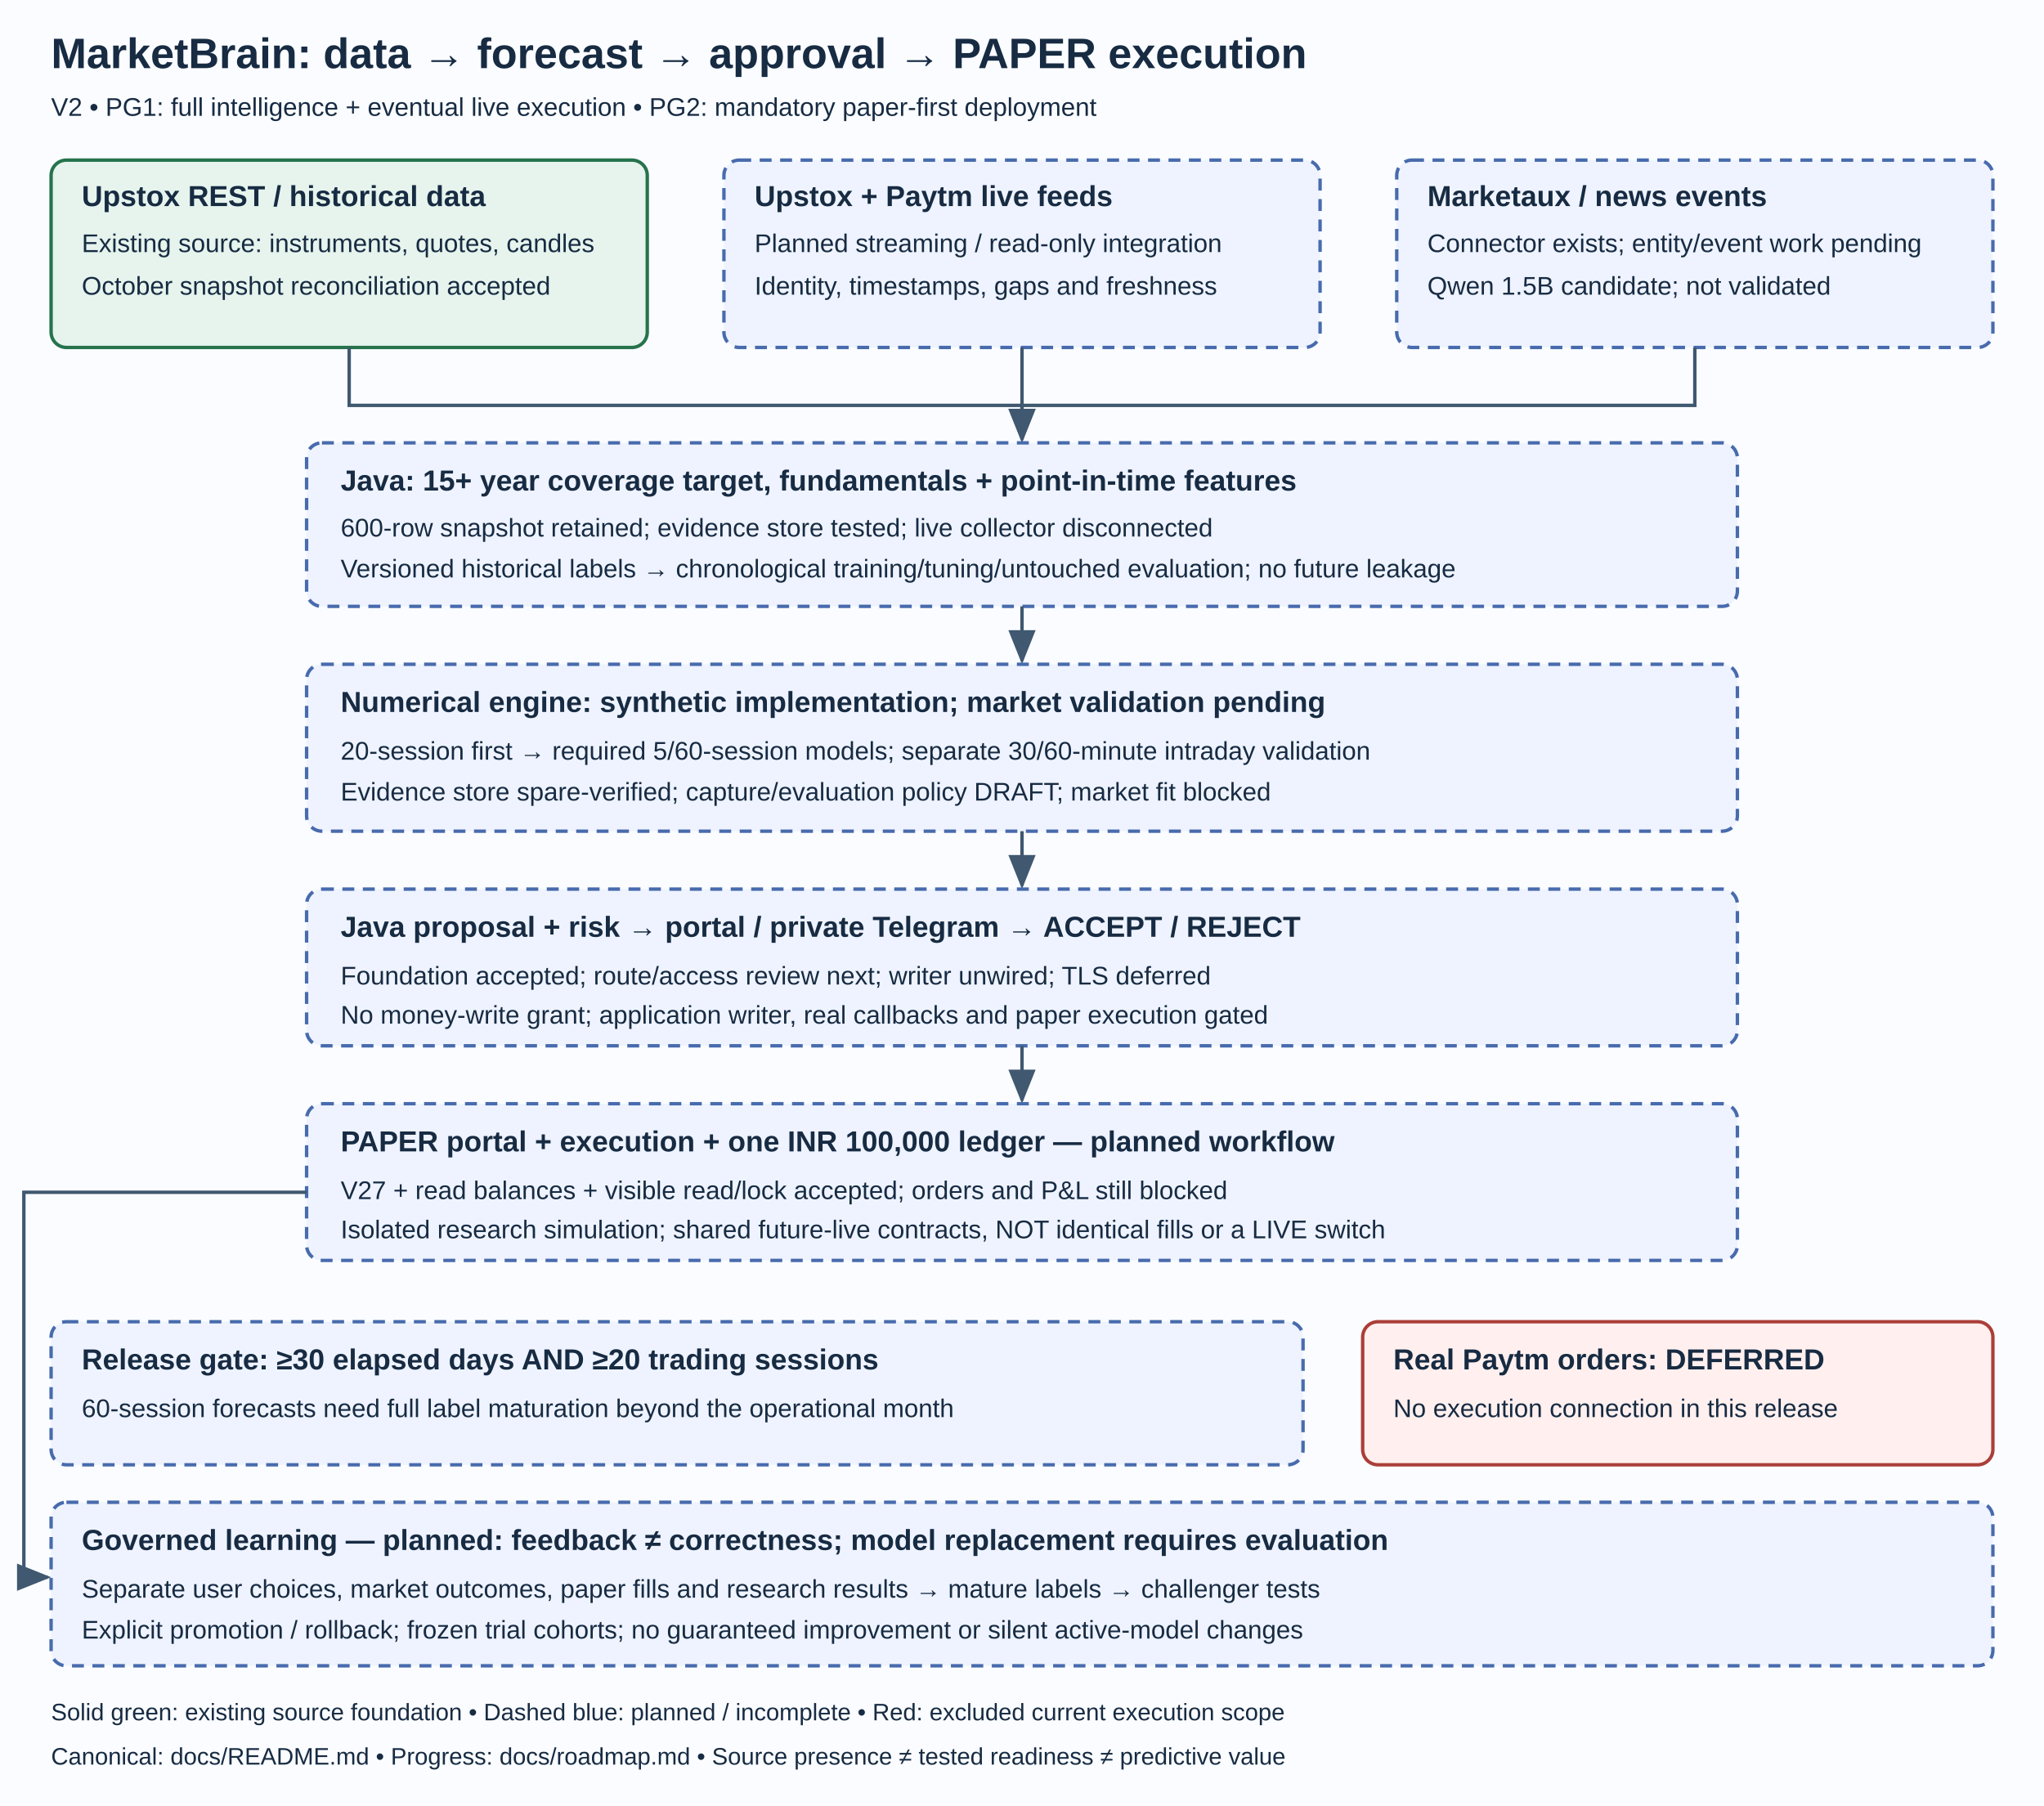
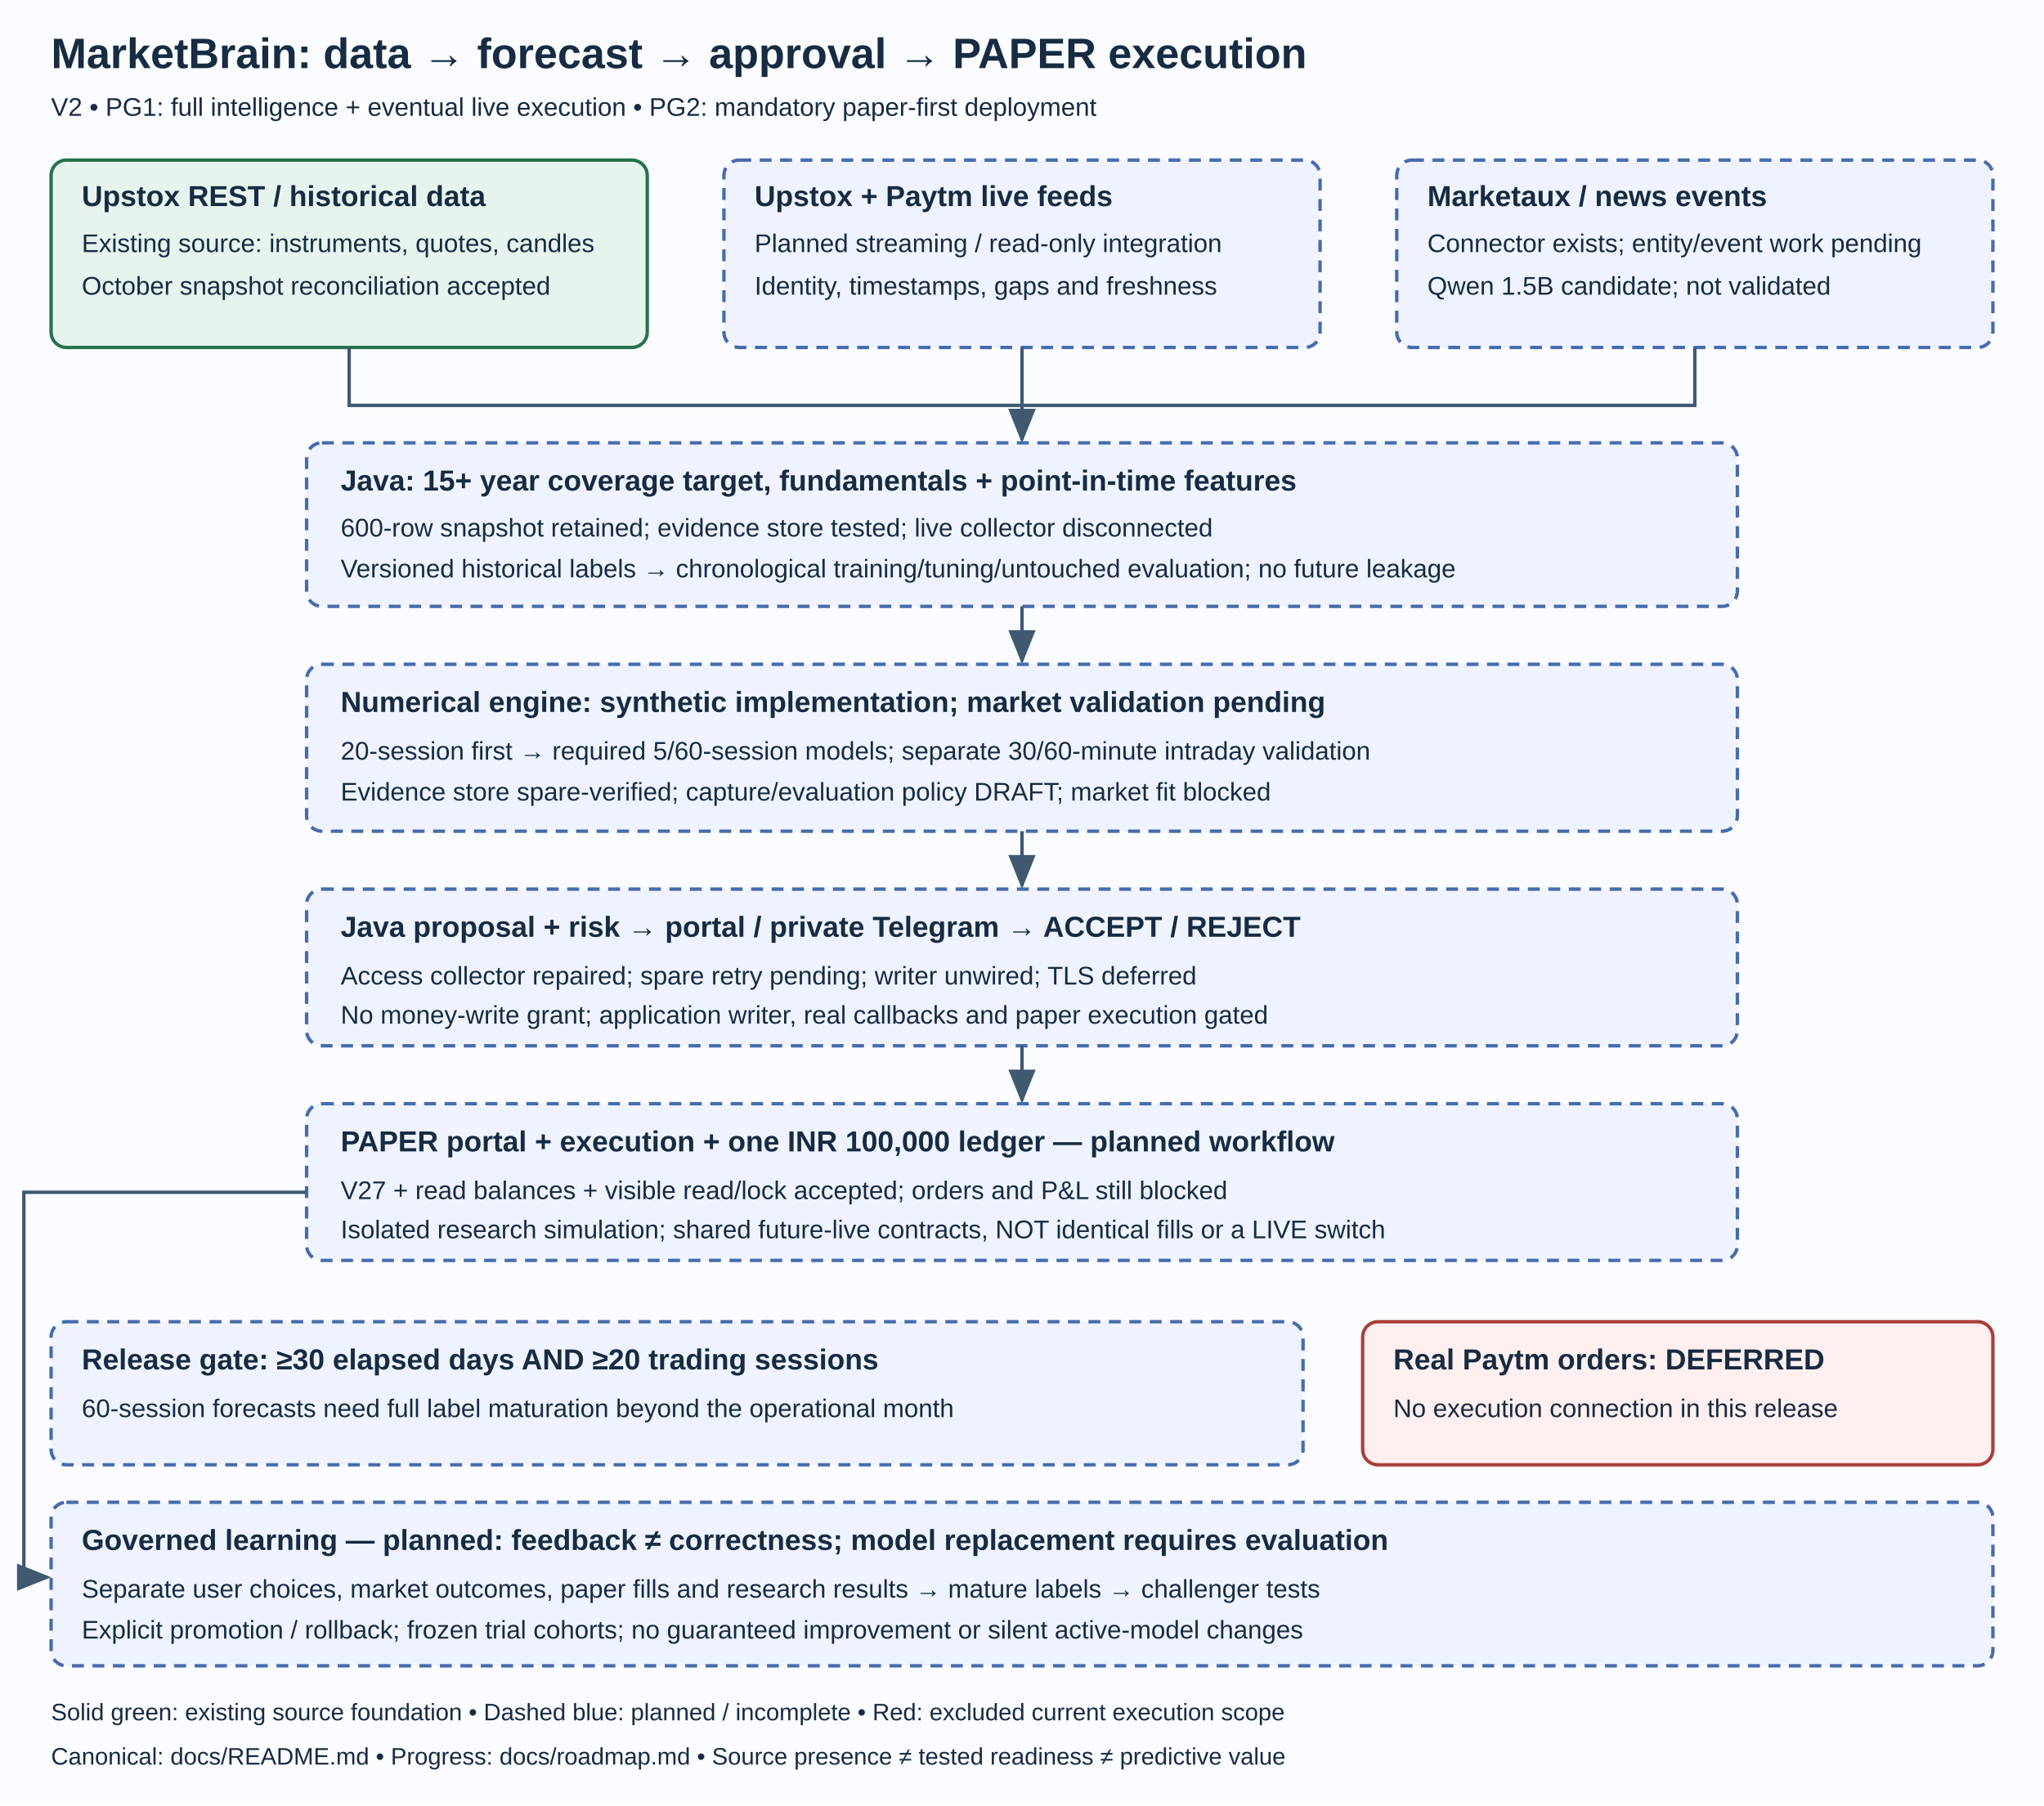
<svg xmlns="http://www.w3.org/2000/svg" width="1200" height="1060" viewBox="0 0 1200 1060" role="img" aria-labelledby="title desc">
  <defs>
    <marker id="arrow" markerWidth="10" markerHeight="8" refX="9" refY="4" orient="auto">
      <path d="M0,0 L10,4 L0,8 Z" fill="#405870" />
    </marker>
    <style>
      text { font-family: Arial, sans-serif; fill: #172b42; }
      .heading { font-size: 25px; font-weight: bold; }
      .label { font-size: 17px; font-weight: bold; }
      .body { font-size: 15px; }
      .small { font-size: 14px; }
      .existing { fill: #e6f4ed; stroke: #26734c; stroke-width: 2; }
      .planned { fill: #eef3ff; stroke: #486bad; stroke-width: 2; stroke-dasharray: 7 5; }
      .blocked { fill: #fff0ef; stroke: #ab3e38; stroke-width: 2; }
      .line { fill: none; stroke: #405870; stroke-width: 2; marker-end: url(#arrow); }
    </style>
  </defs>
  <rect width="1200" height="1060" fill="#fafcff" />
  <text x="30" y="40" class="heading">MarketBrain: data → forecast → approval → PAPER execution</text>
  <text x="30" y="68" class="body">V2 • PG1: full intelligence + eventual live execution • PG2: mandatory paper-first deployment</text>
  <rect x="30" y="94" width="350" height="110" rx="9" class="existing" />
  <text x="48" y="121" class="label">Upstox REST / historical data</text>
  <text x="48" y="148" class="body">Existing source: instruments, quotes, candles</text>
  <text x="48" y="173" class="body">October snapshot reconciliation accepted</text>
  <rect x="425" y="94" width="350" height="110" rx="9" class="planned" />
  <text x="443" y="121" class="label">Upstox + Paytm live feeds</text>
  <text x="443" y="148" class="body">Planned streaming / read-only integration</text>
  <text x="443" y="173" class="body">Identity, timestamps, gaps and freshness</text>
  <rect x="820" y="94" width="350" height="110" rx="9" class="planned" />
  <text x="838" y="121" class="label">Marketaux / news events</text>
  <text x="838" y="148" class="body">Connector exists; entity/event work pending</text>
  <text x="838" y="173" class="body">Qwen 1.5B candidate; not validated</text>
  <path d="M205 204 V238 H600 V258" class="line" />
  <path d="M600 204 V258" class="line" />
  <path d="M995 204 V238 H600" fill="none" stroke="#405870" stroke-width="2" />
  <rect x="180" y="260" width="840" height="96" rx="9" class="planned" />
  <text x="200" y="288" class="label">Java: 15+ year coverage target, fundamentals + point-in-time features</text>
  <text x="200" y="315" class="body">600-row snapshot retained; evidence store tested; live collector disconnected</text>
  <text x="200" y="339" class="body">Versioned historical labels → chronological training/tuning/untouched evaluation; no future leakage</text>
  <path d="M600 356 V388" class="line" />
  <rect x="180" y="390" width="840" height="98" rx="9" class="planned" />
  <text x="200" y="418" class="label">Numerical engine: synthetic implementation; market validation pending</text>
  <text x="200" y="446" class="body">20-session first → required 5/60-session models; separate 30/60-minute intraday validation</text>
  <text x="200" y="470" class="body">Evidence store spare-verified; capture/evaluation policy DRAFT; market fit blocked</text>
  <path d="M600 488 V520" class="line" />
  <rect x="180" y="522" width="840" height="92" rx="9" class="planned" />
  <text x="200" y="550" class="label">Java proposal + risk → portal / private Telegram → ACCEPT / REJECT</text>
-   <text x="200" y="578" class="body">Foundation accepted; route/access review next; writer unwired; TLS deferred</text>
+   <text x="200" y="578" class="body">Access collector repaired; spare retry pending; writer unwired; TLS deferred</text>
  <text x="200" y="601" class="body">No money-write grant; application writer, real callbacks and paper execution gated</text>
  <path d="M600 614 V646" class="line" />
  <rect x="180" y="648" width="840" height="92" rx="9" class="planned" />
  <text x="200" y="676" class="label">PAPER portal + execution + one INR 100,000 ledger — planned workflow</text>
  <text x="200" y="704" class="body">V27 + read balances + visible read/lock accepted; orders and P&amp;L still blocked</text>
  <text x="200" y="727" class="body">Isolated research simulation; shared future-live contracts, NOT identical fills or a LIVE switch</text>
  <rect x="30" y="776" width="735" height="84" rx="9" class="planned" />
  <text x="48" y="804" class="label">Release gate: ≥30 elapsed days AND ≥20 trading sessions</text>
  <text x="48" y="832" class="body">60-session forecasts need full label maturation beyond the operational month</text>
  <rect x="800" y="776" width="370" height="84" rx="9" class="blocked" />
  <text x="818" y="804" class="label">Real Paytm orders: DEFERRED</text>
  <text x="818" y="832" class="body">No execution connection in this release</text>
  <path d="M180 700 H14 V926 H28" class="line" />
  <rect x="30" y="882" width="1140" height="96" rx="9" class="planned" />
  <text x="48" y="910" class="label">Governed learning — planned: feedback ≠ correctness; model replacement requires evaluation</text>
  <text x="48" y="938" class="body">Separate user choices, market outcomes, paper fills and research results → mature labels → challenger tests</text>
  <text x="48" y="962" class="body">Explicit promotion / rollback; frozen trial cohorts; no guaranteed improvement or silent active-model changes</text>
  <text x="30" y="1010" class="small">Solid green: existing source foundation • Dashed blue: planned / incomplete • Red: excluded current execution scope</text>
  <text x="30" y="1036" class="small">Canonical: docs/README.md • Progress: docs/roadmap.md • Source presence ≠ tested readiness ≠ predictive value</text>
</svg>
